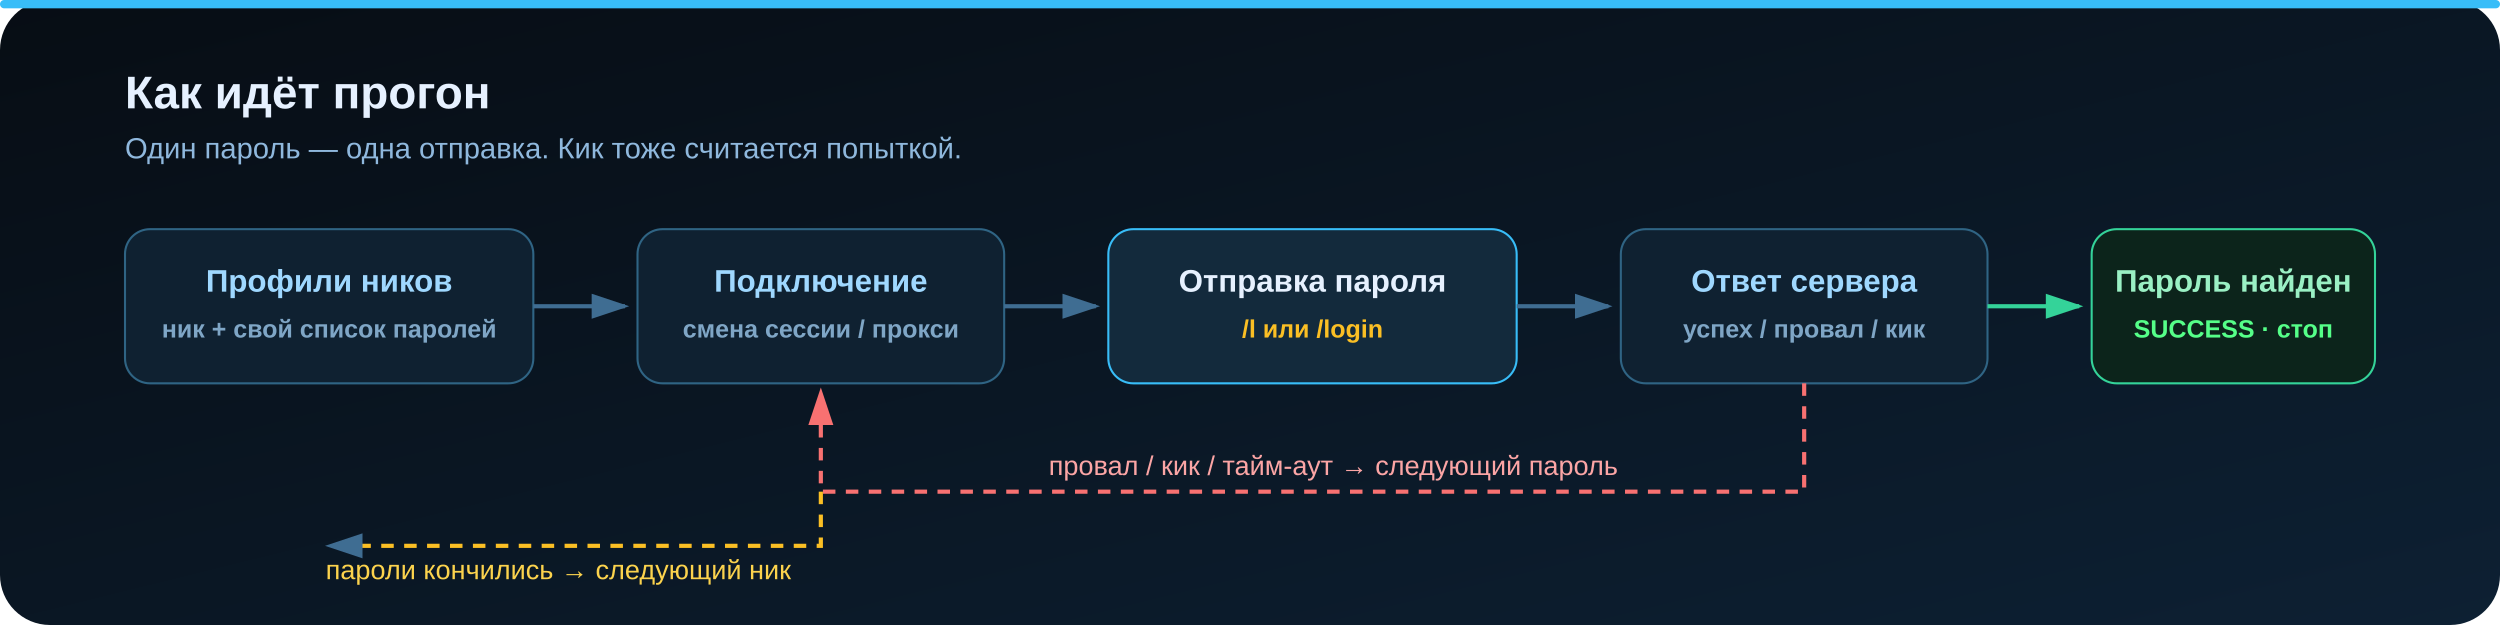
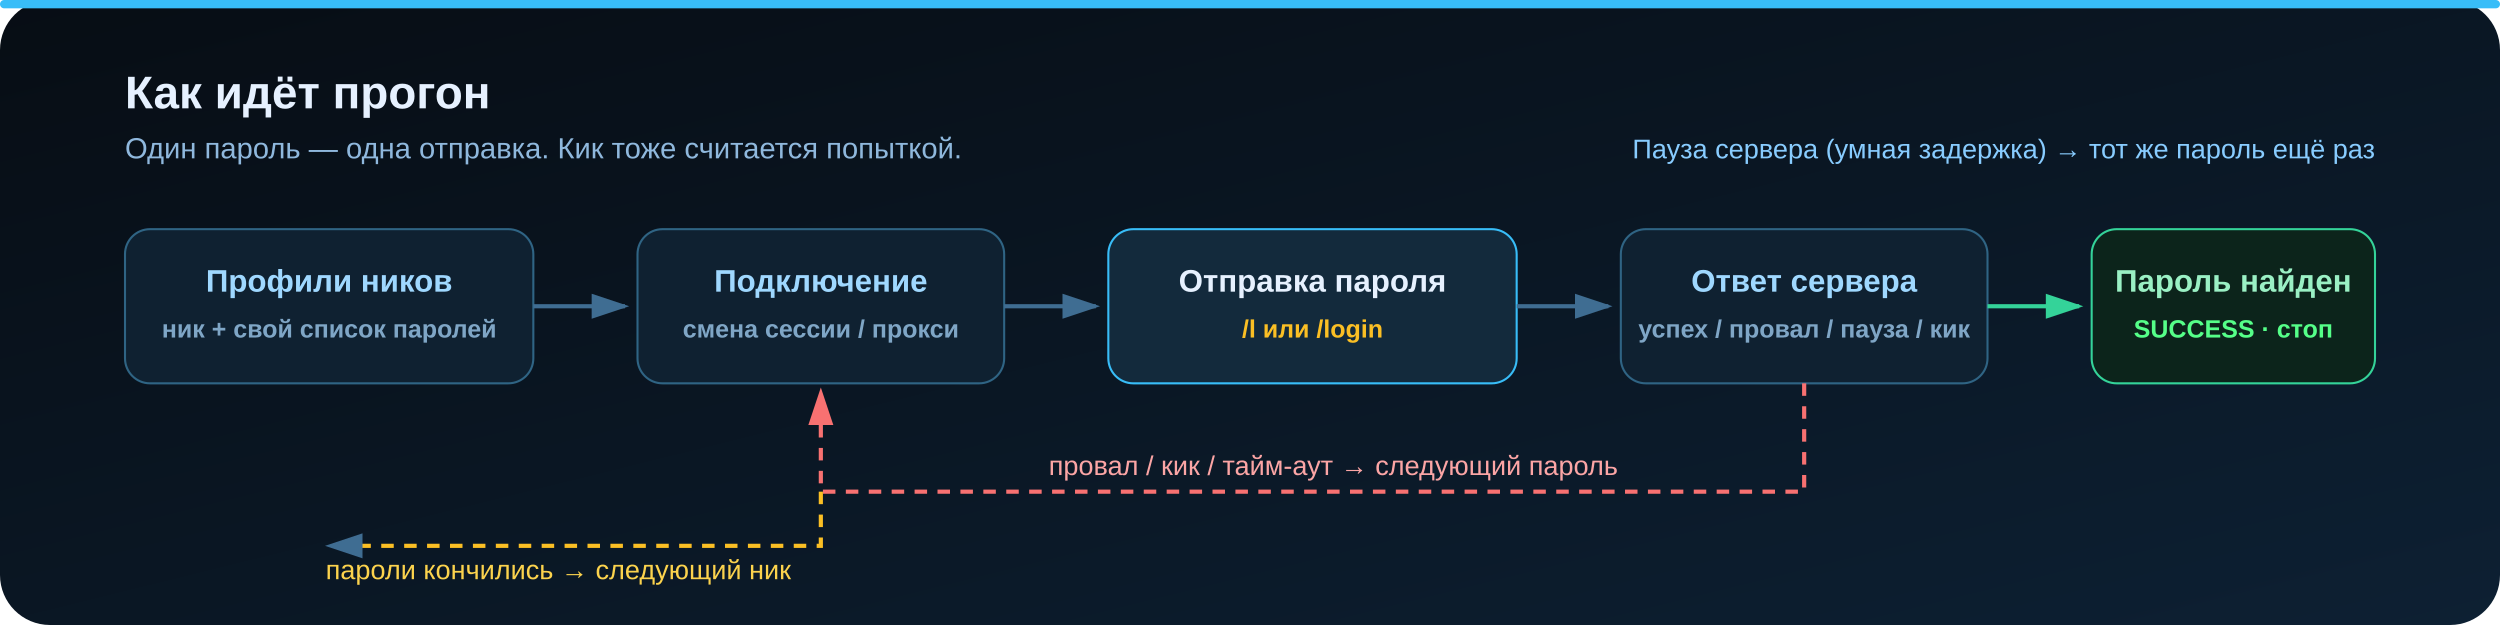
<svg xmlns="http://www.w3.org/2000/svg" width="1200" height="300" viewBox="0 0 1200 300" role="img" aria-label="AuthProbe flow: profiles, connect, one password per try, verdict, next password or next nickname">
  <defs>
    <linearGradient id="bg" x1="0" y1="0" x2="1" y2="1">
      <stop offset="0" stop-color="#070d14" />
      <stop offset="1" stop-color="#0d2033" />
    </linearGradient>
    <marker id="arrow" markerWidth="10" markerHeight="10" refX="8" refY="3" orient="auto" markerUnits="strokeWidth">
      <path d="M0,0 L0,6 L9,3 z" fill="#3f6d92" />
    </marker>
    <marker id="arrowG" markerWidth="10" markerHeight="10" refX="8" refY="3" orient="auto" markerUnits="strokeWidth">
      <path d="M0,0 L0,6 L9,3 z" fill="#34d399" />
    </marker>
    <marker id="arrowR" markerWidth="10" markerHeight="10" refX="8" refY="3" orient="auto" markerUnits="strokeWidth">
      <path d="M0,0 L0,6 L9,3 z" fill="#f87171" />
    </marker>
  </defs>
  <rect width="1200" height="300" rx="24" fill="url(#bg)" />
  <rect x="0" y="0" width="1200" height="4" rx="2" fill="#38bdf8" />
  <text x="60" y="52" font-family="Segoe UI, Arial, sans-serif" font-size="22" font-weight="700" fill="#e6f1ff">Как идёт прогон</text>
  <text x="60" y="76" font-family="Segoe UI, Arial, sans-serif" font-size="14" fill="#8fb8dd">Один пароль — одна отправка. Кик тоже считается попыткой.</text>
+   <text x="1140" y="76" text-anchor="end" font-family="Segoe UI, Arial, sans-serif" font-size="13" fill="#88ccff">Пауза сервера (умная задержка) → тот же пароль ещё раз</text>
  <g font-family="Segoe UI, Arial, sans-serif" font-size="15" font-weight="600">
    <rect x="60" y="110" width="196" height="74" rx="12" fill="#0f2131" stroke="#2f6484" />
    <text x="158" y="140" text-anchor="middle" fill="#9fd8ff">Профили ников</text>
    <text x="158" y="162" text-anchor="middle" font-size="12" fill="#7fa6c6">ник + свой список паролей</text>
    <rect x="306" y="110" width="176" height="74" rx="12" fill="#0f2131" stroke="#2f6484" />
    <text x="394" y="140" text-anchor="middle" fill="#9fd8ff">Подключение</text>
    <text x="394" y="162" text-anchor="middle" font-size="12" fill="#7fa6c6">смена сессии / прокси</text>
    <rect x="532" y="110" width="196" height="74" rx="12" fill="#132a3c" stroke="#38bdf8" />
    <text x="630" y="140" text-anchor="middle" fill="#e6f1ff">Отправка пароля</text>
    <text x="630" y="162" text-anchor="middle" font-size="12" fill="#fbbf24">/l или /login</text>
    <rect x="778" y="110" width="176" height="74" rx="12" fill="#0f2131" stroke="#2f6484" />
    <text x="866" y="140" text-anchor="middle" fill="#9fd8ff">Ответ сервера</text>
-     <text x="866" y="162" text-anchor="middle" font-size="12" fill="#7fa6c6">успех / провал / кик</text>
+     <text x="866" y="162" text-anchor="middle" font-size="12" fill="#7fa6c6">успех / провал / пауза / кик</text>
    <rect x="1004" y="110" width="136" height="74" rx="12" fill="#0c241b" stroke="#34d399" />
    <text x="1072" y="140" text-anchor="middle" fill="#9af0c4">Пароль найден</text>
    <text x="1072" y="162" text-anchor="middle" font-size="12" fill="#55ff88">SUCCESS · стоп</text>
  </g>
  <path d="M256 147 H300" stroke="#3f6d92" stroke-width="2" marker-end="url(#arrow)" />
  <path d="M482 147 H526" stroke="#3f6d92" stroke-width="2" marker-end="url(#arrow)" />
  <path d="M728 147 H772" stroke="#3f6d92" stroke-width="2" marker-end="url(#arrow)" />
  <path d="M954 147 H998" stroke="#34d399" stroke-width="2" marker-end="url(#arrowG)" />
  <path d="M866 184 V236 H394 V188" fill="none" stroke="#f87171" stroke-width="2" stroke-dasharray="6 5" marker-end="url(#arrowR)" />
  <text x="640" y="228" text-anchor="middle" font-family="Segoe UI, Arial, sans-serif" font-size="13" fill="#fca5a5">провал / кик / тайм-аут → следующий пароль</text>
  <path d="M394 236 V262 H158" fill="none" stroke="#fbbf24" stroke-width="2" stroke-dasharray="6 5" marker-end="url(#arrow)" />
  <text x="268" y="278" text-anchor="middle" font-family="Segoe UI, Arial, sans-serif" font-size="13" fill="#fcd34d">пароли кончились → следующий ник</text>
</svg>
